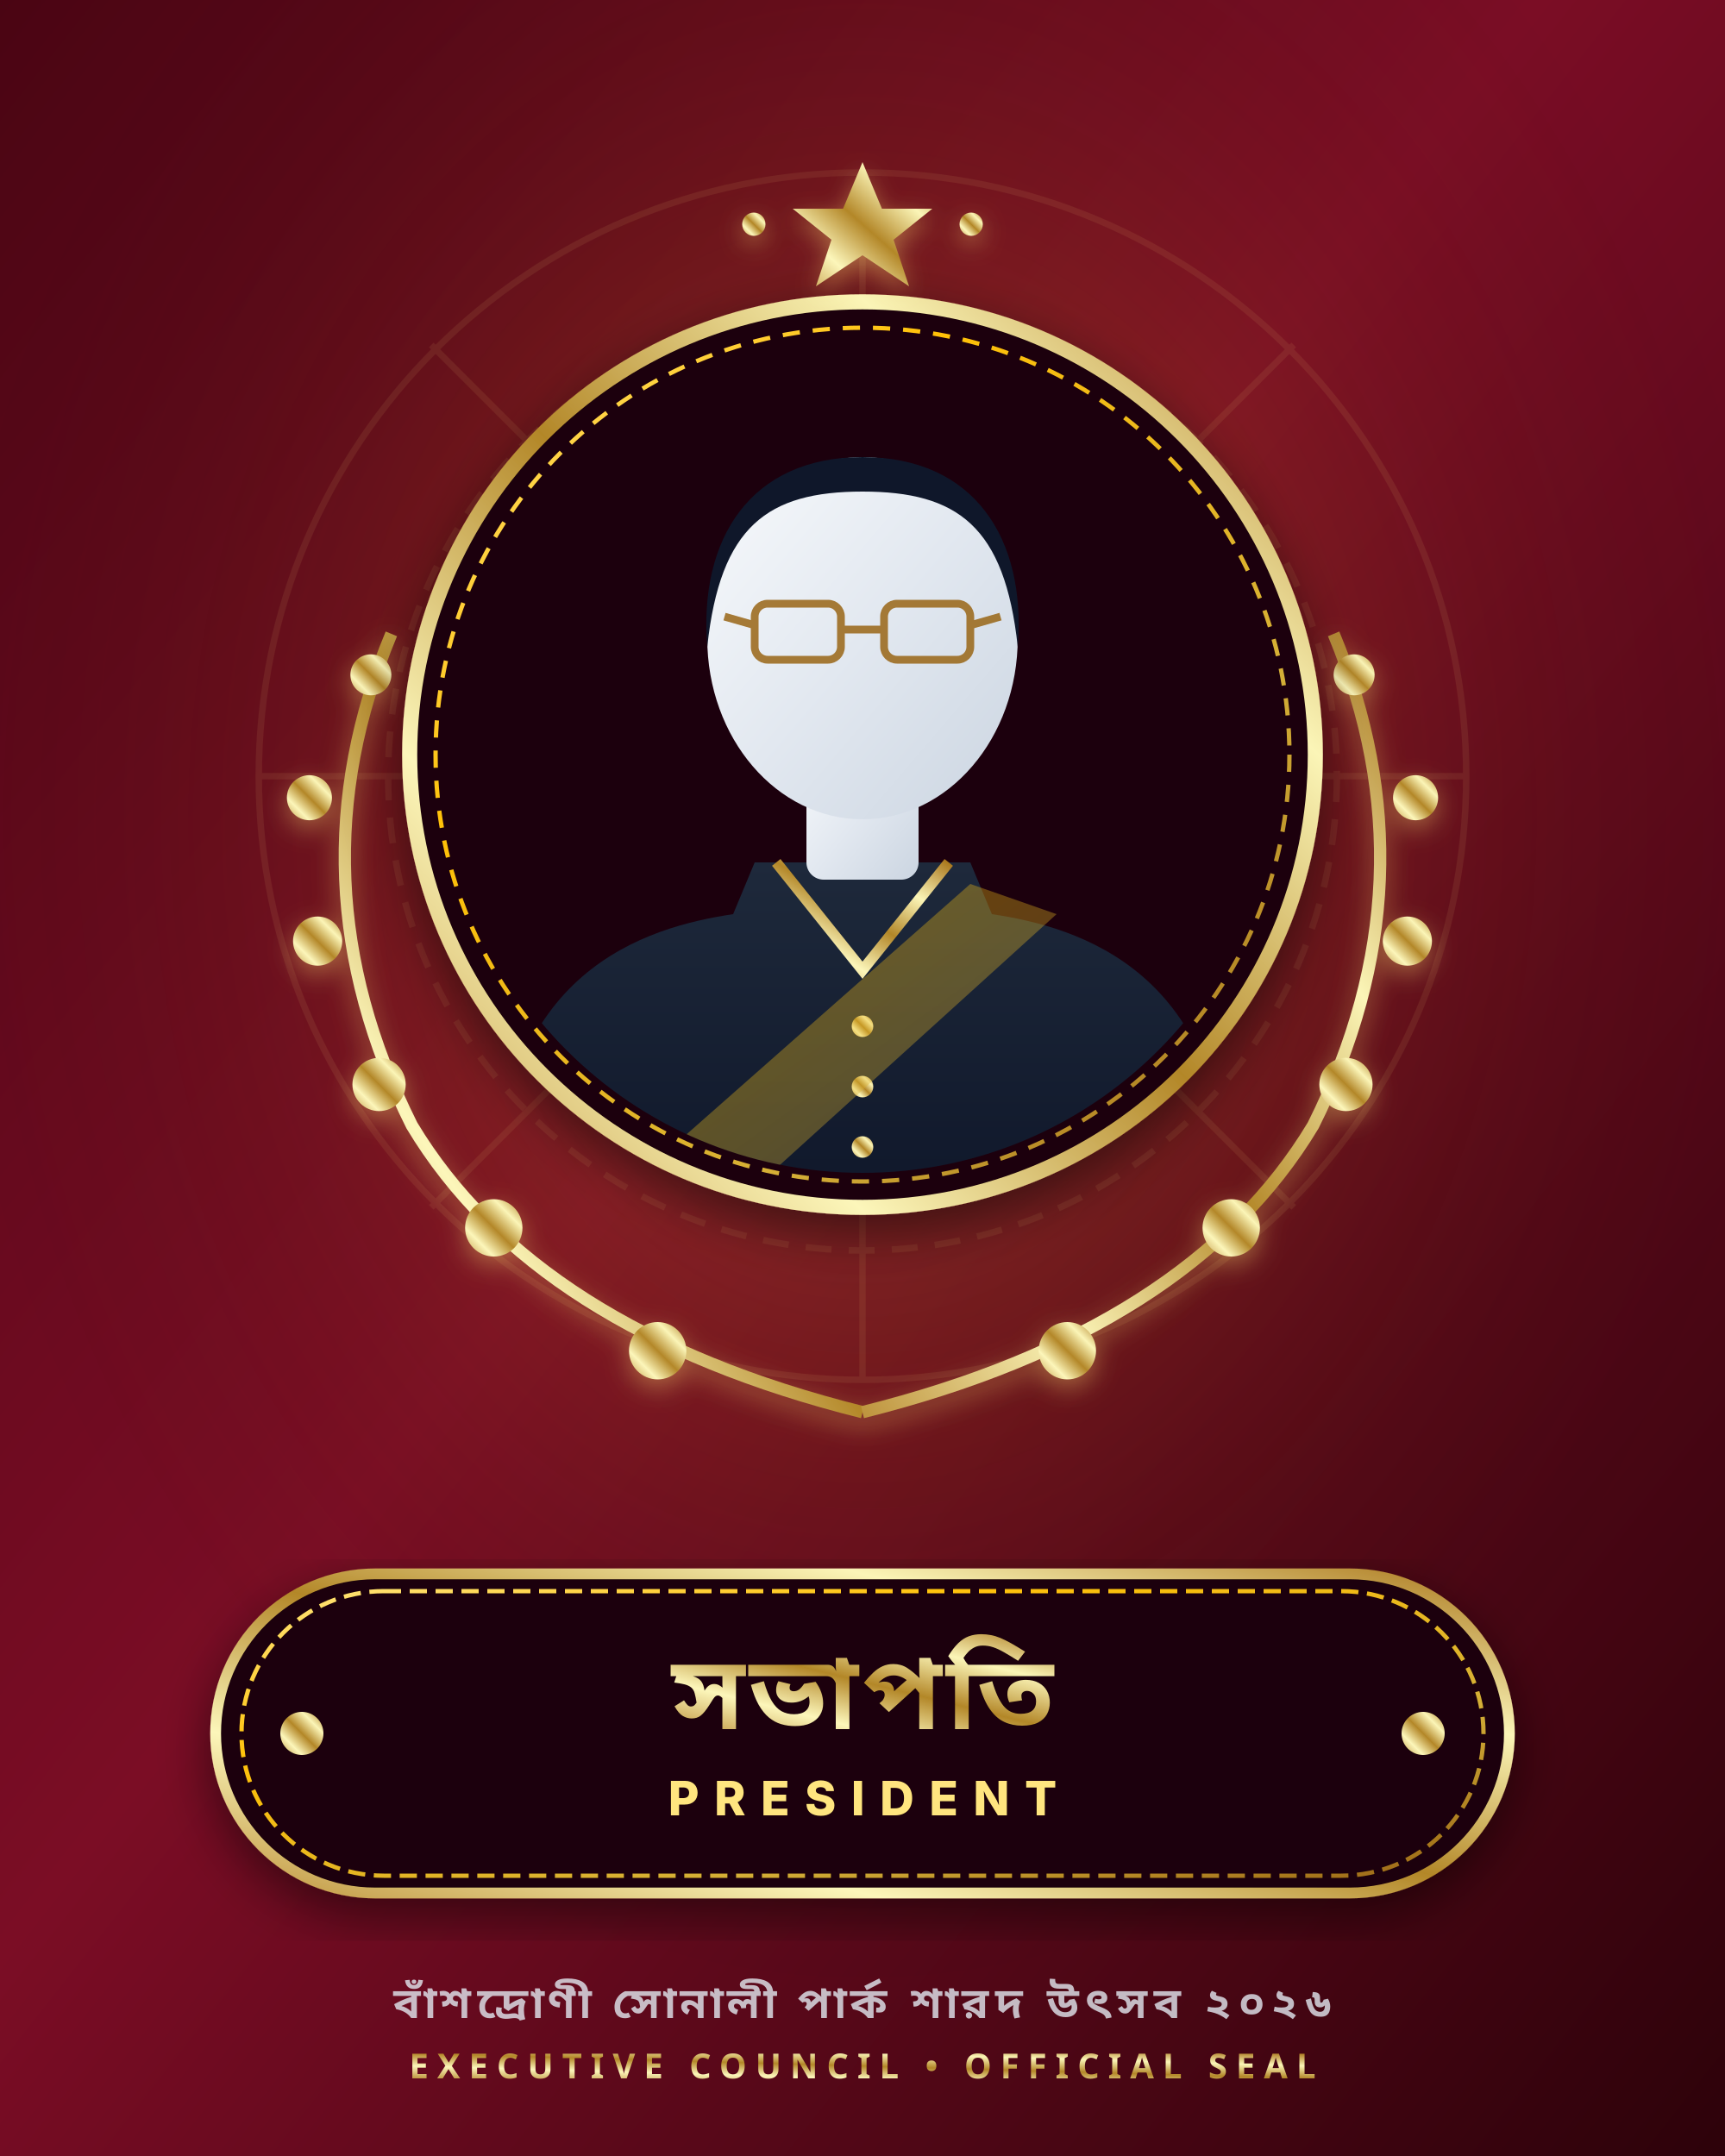
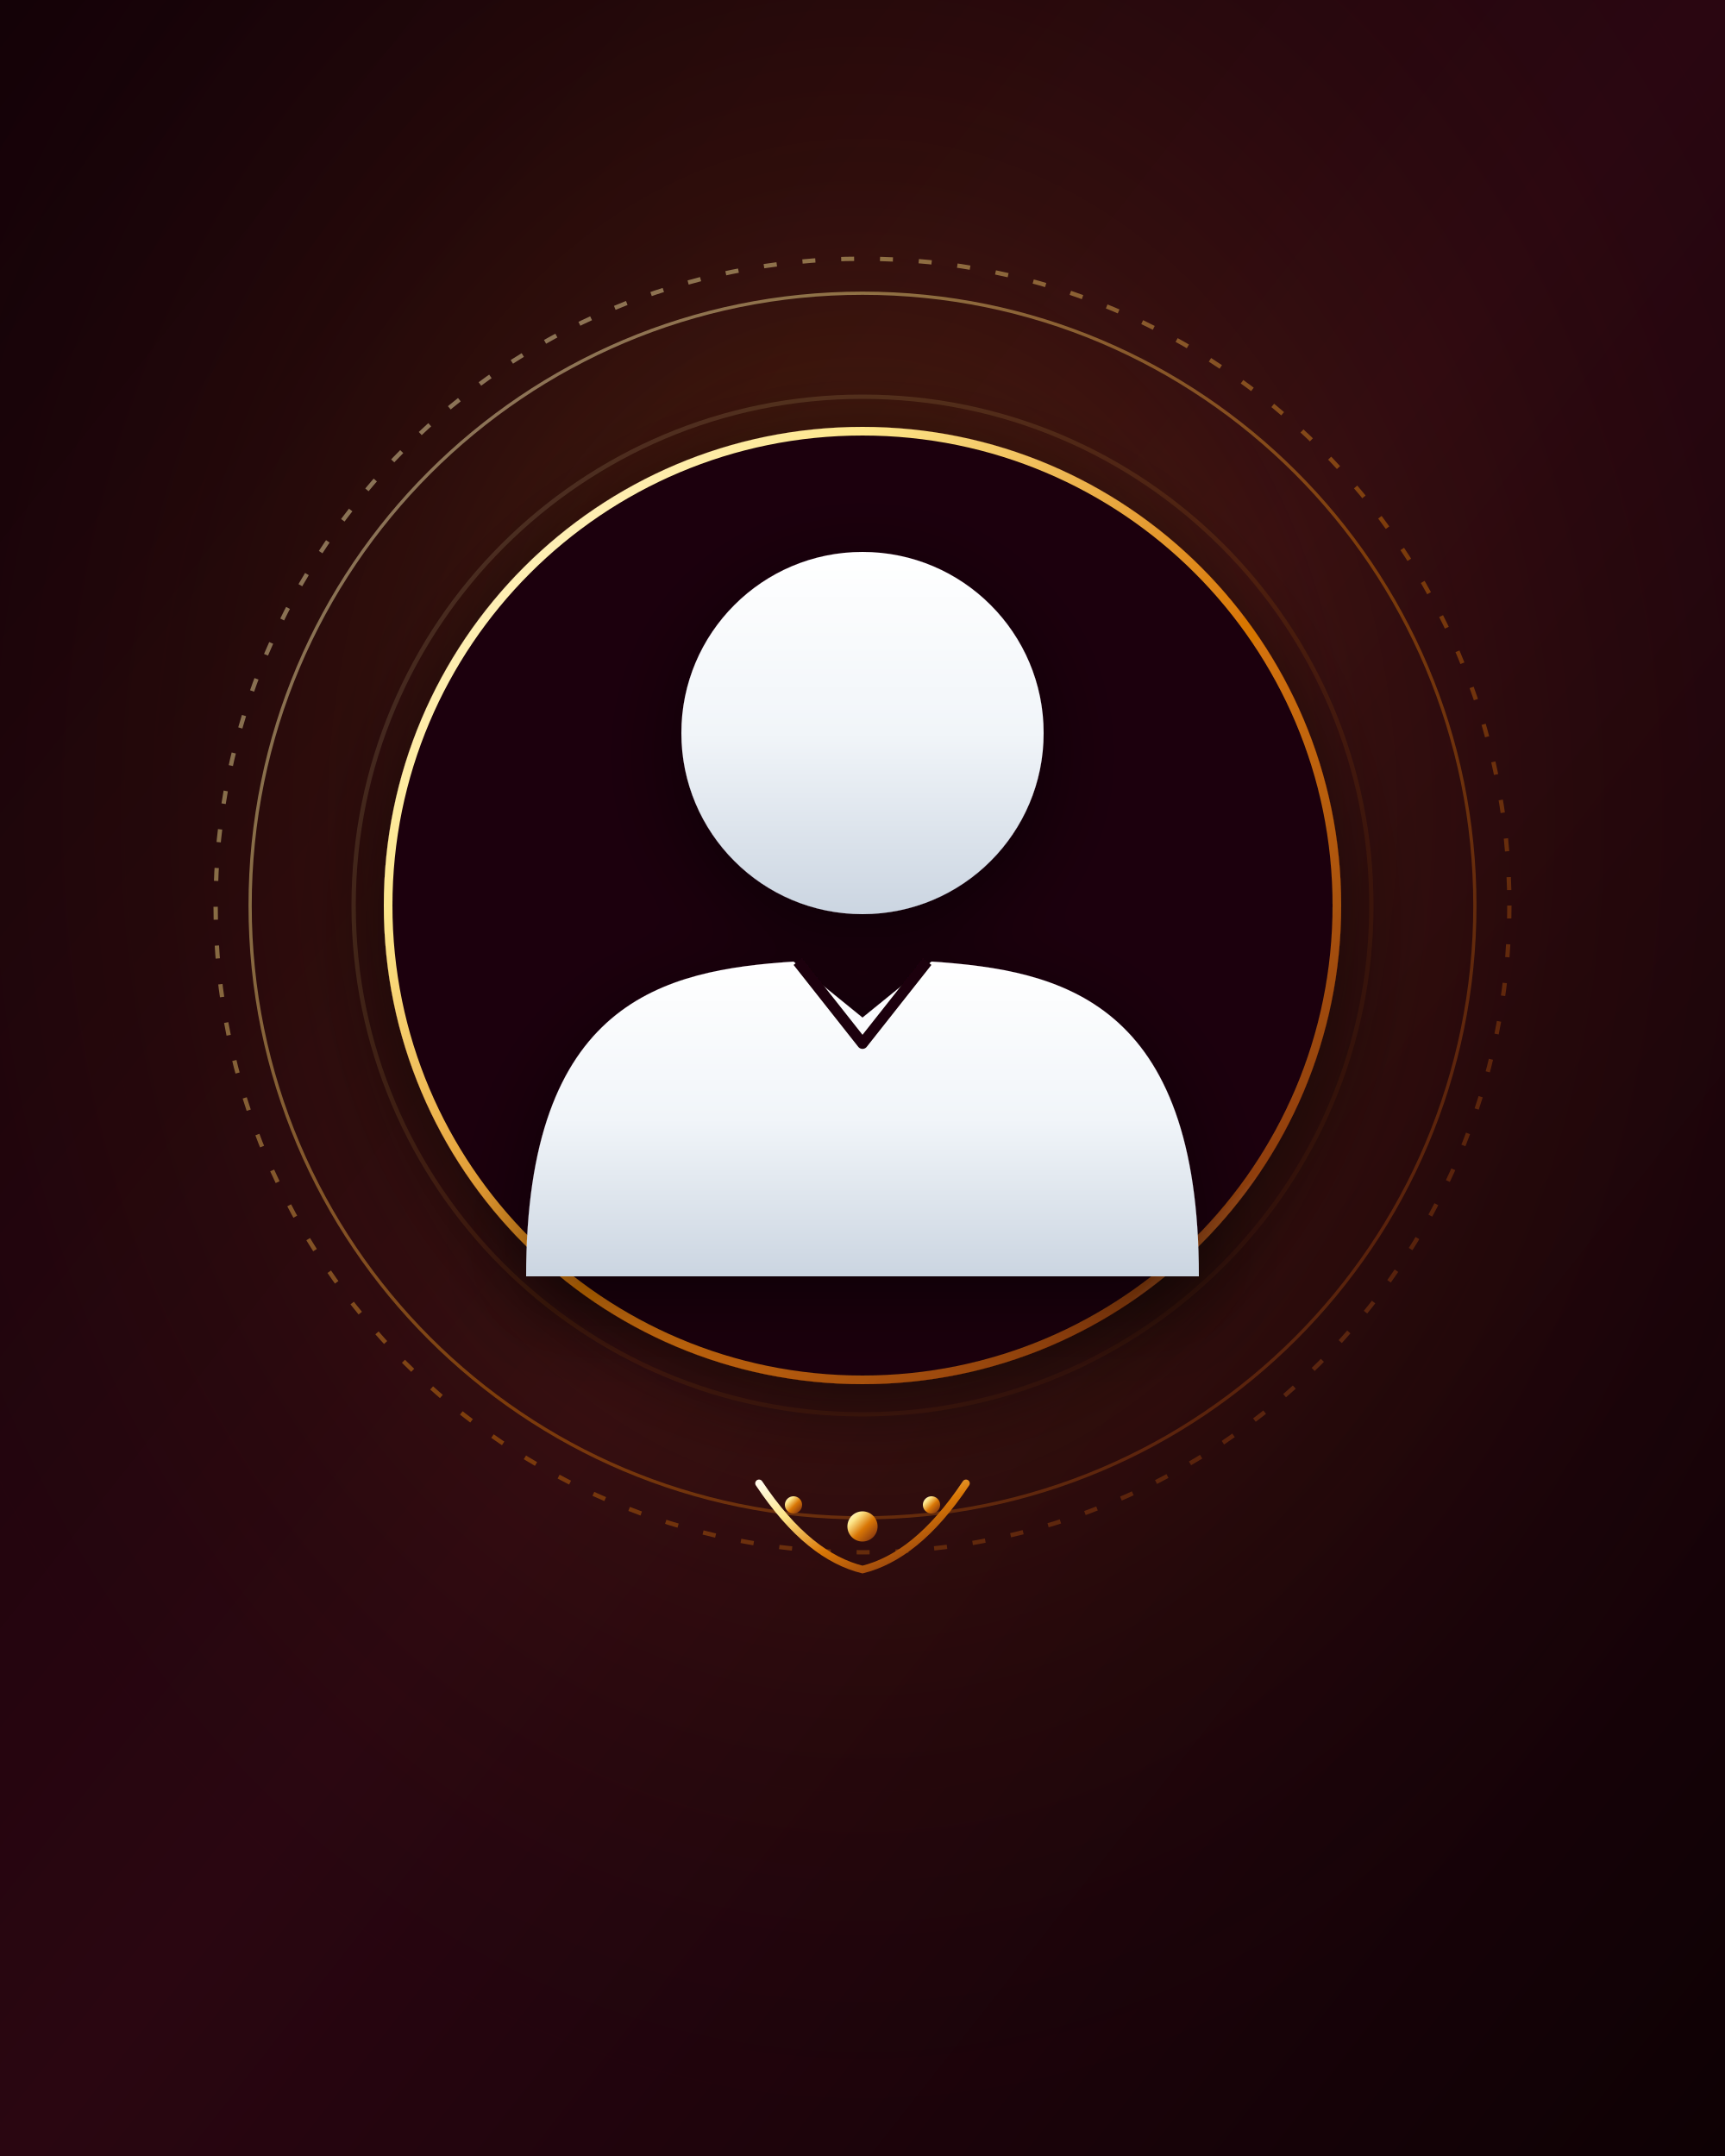
<svg xmlns="http://www.w3.org/2000/svg" viewBox="0 0 400 500" width="400" height="500">
  <defs>
-     <linearGradient id="bgGrad" x1="0%" y1="0%" x2="100%" y2="100%">
-       <stop offset="0%" stop-color="#4A0513" />
-       <stop offset="45%" stop-color="#7B0D25" />
-       <stop offset="100%" stop-color="#2D020A" />
+     <linearGradient id="presBg" x1="0%" y1="0%" x2="100%" y2="100%">
+       <stop offset="0%" stop-color="#140207" />
+       <stop offset="50%" stop-color="#2a0611" />
+       <stop offset="100%" stop-color="#0e0104" />
    </linearGradient>
-     <radialGradient id="spotlight" cx="50%" cy="38%" r="55%">
-       <stop offset="0%" stop-color="#FFDF73" stop-opacity="0.25" />
-       <stop offset="50%" stop-color="#B8860B" stop-opacity="0.1" />
+     <radialGradient id="presSpotlight" cx="50%" cy="38%" r="65%">
+       <stop offset="0%" stop-color="#f59e0b" stop-opacity="0.25" />
+       <stop offset="45%" stop-color="#d97706" stop-opacity="0.08" />
      <stop offset="100%" stop-color="#000000" stop-opacity="0" />
    </radialGradient>
-     <linearGradient id="goldBase" x1="0%" y1="0%" x2="100%" y2="100%">
-       <stop offset="0%" stop-color="#FFE57F" />
-       <stop offset="30%" stop-color="#FFC107" />
-       <stop offset="70%" stop-color="#D4AF37" />
-       <stop offset="100%" stop-color="#996515" />
+     <linearGradient id="presGold" x1="0%" y1="0%" x2="100%" y2="100%">
+       <stop offset="0%" stop-color="#fffbeb" />
+       <stop offset="25%" stop-color="#fde68a" />
+       <stop offset="55%" stop-color="#d97706" />
+       <stop offset="85%" stop-color="#92400e" />
+       <stop offset="100%" stop-color="#fef3c7" />
    </linearGradient>
-     <linearGradient id="goldLight" x1="0%" y1="100%" x2="100%" y2="0%">
-       <stop offset="0%" stop-color="#BF953F" />
-       <stop offset="25%" stop-color="#FCF6BA" />
-       <stop offset="50%" stop-color="#B38728" />
-       <stop offset="75%" stop-color="#FBF5B7" />
-       <stop offset="100%" stop-color="#AA771C" />
+     <linearGradient id="presSilhouette" x1="0%" y1="0%" x2="0%" y2="100%">
+       <stop offset="0%" stop-color="#ffffff" />
+       <stop offset="50%" stop-color="#f1f5f9" />
+       <stop offset="100%" stop-color="#cbd5e1" />
    </linearGradient>
-     <linearGradient id="silhouetteGrad" x1="0%" y1="0%" x2="100%" y2="100%">
-       <stop offset="0%" stop-color="#F8FAFC" />
-       <stop offset="50%" stop-color="#E2E8F0" />
-       <stop offset="100%" stop-color="#CBD5E1" />
-     </linearGradient>
-     <linearGradient id="suitGrad" x1="0%" y1="0%" x2="0%" y2="100%">
-       <stop offset="0%" stop-color="#1E293B" />
-       <stop offset="100%" stop-color="#0F172A" />
-     </linearGradient>
-     <filter id="goldGlow" x="-20%" y="-20%" width="140%" height="140%">
-       <feDropShadow dx="0" dy="2" stdDeviation="3" flood-color="#FFDF73" flood-opacity="0.4" />
-     </filter>
-     <filter id="cardShadow" x="-10%" y="-10%" width="120%" height="125%">
-       <feDropShadow dx="0" dy="4" stdDeviation="6" flood-color="#000000" flood-opacity="0.5" />
+     <filter id="presShadow" x="-20%" y="-20%" width="140%" height="140%">
+       <feDropShadow dx="0" dy="5" stdDeviation="10" flood-color="#000000" flood-opacity="0.55" />
    </filter>
  </defs>
-   <rect width="400" height="500" fill="url(#bgGrad)" />
-   <rect width="400" height="500" fill="url(#spotlight)" />
-   <g opacity="0.08" stroke="#FFE57F" stroke-width="1.5" fill="none">
-     <circle cx="200" cy="180" r="140" />
-     <circle cx="200" cy="180" r="110" stroke-dasharray="6,4" />
-     <circle cx="200" cy="180" r="80" />
-     <path d="M 200,40 L 200,320 M 60,180 L 340,180 M 100,80 L 300,280 M 100,280 L 300,80" />
+   <rect width="400" height="500" fill="url(#presBg)" />
+   <rect width="400" height="500" fill="url(#presSpotlight)" />
+   <g opacity="0.45" stroke="url(#presGold)" stroke-width="1" fill="none">
+     <circle cx="200" cy="210" r="150" stroke-dasharray="3,6" />
+     <circle cx="200" cy="210" r="142" stroke-width="0.75" />
+     <circle cx="200" cy="210" r="118" stroke-opacity="0.3" />
  </g>
-   <g transform="translate(200, 185) scale(0.95)" filter="url(#goldGlow)">
-     <path d="M -115,-40 Q -140,20 -110,80 Q -80,130 0,150" fill="none" stroke="url(#goldLight)" stroke-width="3" />
-     <circle cx="-120" cy="-30" r="5" fill="url(#goldLight)" />
-     <circle cx="-135" cy="0" r="5.5" fill="url(#goldLight)" />
-     <circle cx="-133" cy="35" r="6" fill="url(#goldLight)" />
-     <circle cx="-118" cy="70" r="6.5" fill="url(#goldLight)" />
-     <circle cx="-90" cy="105" r="7" fill="url(#goldLight)" />
-     <circle cx="-50" cy="135" r="7" fill="url(#goldLight)" />
-     <path d="M 115,-40 Q 140,20 110,80 Q 80,130 0,150" fill="none" stroke="url(#goldLight)" stroke-width="3" />
-     <circle cx="120" cy="-30" r="5" fill="url(#goldLight)" />
-     <circle cx="135" cy="0" r="5.5" fill="url(#goldLight)" />
-     <circle cx="133" cy="35" r="6" fill="url(#goldLight)" />
-     <circle cx="118" cy="70" r="6.5" fill="url(#goldLight)" />
-     <circle cx="90" cy="105" r="7" fill="url(#goldLight)" />
-     <circle cx="50" cy="135" r="7" fill="url(#goldLight)" />
+   <circle cx="200" cy="210" r="110" fill="#1b040a" stroke="url(#presGold)" stroke-width="2" filter="url(#presShadow)" />
+   <g filter="url(#presShadow)">
+     <circle cx="200" cy="170" r="42" fill="url(#presSilhouette)" />
+     <path d="M 122 296 C 122 232, 154 225, 184 223 L 200 236 L 216 223 C 246 225, 278 232, 278 296 Z" fill="url(#presSilhouette)" />
+     <path d="M 185 223 L 200 242 L 215 223" stroke="#1b040a" stroke-width="2.5" fill="none" stroke-linejoin="round" />
  </g>
-   <circle cx="200" cy="175" r="105" fill="#1A0207" stroke="url(#goldLight)" stroke-width="3.5" filter="url(#cardShadow)" />
-   <circle cx="200" cy="175" r="99" fill="none" stroke="url(#goldBase)" stroke-width="1" stroke-dasharray="4,3" />
-   <g id="executiveSilhouette">
-     <clipPath id="medallionClip">
-       <circle cx="200" cy="175" r="97" />
-     </clipPath>
-     <g clip-path="url(#medallionClip)">
-       <path d="M 115,280 C 115,225 150,215 170,212 L 175,200 L 225,200 L 230,212 C 250,215 285,225 285,280 Z" fill="url(#suitGrad)" />
-       <path d="M 180,200 L 200,225 L 220,200" fill="none" stroke="url(#goldLight)" stroke-width="2.5" />
-       <line x1="200" y1="225" x2="200" y2="280" stroke="url(#goldLight)" stroke-width="2" />
-       <circle cx="200" cy="238" r="2.5" fill="url(#goldLight)" />
-       <circle cx="200" cy="252" r="2.5" fill="url(#goldLight)" />
-       <circle cx="200" cy="266" r="2.5" fill="url(#goldLight)" />
-       <path d="M 140,280 L 225,205 L 245,212 L 170,280 Z" fill="url(#goldBase)" opacity="0.35" />
-       <rect x="187" y="172" width="26" height="32" rx="4" fill="url(#silhouetteGrad)" />
-       <ellipse cx="200" cy="148" rx="36" ry="42" fill="url(#silhouetteGrad)" />
-       <path d="M 164,150 C 162,125 174,106 200,106 C 226,106 238,125 236,150 C 233,122 222,114 200,114 C 178,114 167,122 164,150 Z" fill="#0F172A" />
-       <g stroke="#996515" stroke-width="1.8" fill="none" opacity="0.85">
-         <rect x="175" y="140" width="20" height="13" rx="3" />
-         <rect x="205" y="140" width="20" height="13" rx="3" />
-         <line x1="195" y1="146" x2="205" y2="146" />
-         <line x1="168" y1="143" x2="175" y2="145" />
-         <line x1="225" y1="145" x2="232" y2="143" />
-       </g>
-     </g>
-   </g>
-   <g transform="translate(200, 52) scale(0.9)" filter="url(#goldGlow)">
-     <polygon points="0,-16 5,-4 18,-4 8,4 12,16 0,8 -12,16 -8,4 -18,-4 -5,-4" fill="url(#goldLight)" />
-     <circle cx="-28" cy="0" r="3" fill="url(#goldLight)" />
-     <circle cx="28" cy="0" r="3" fill="url(#goldLight)" />
-   </g>
-   <g transform="translate(200, 365)" filter="url(#cardShadow)">
-     <rect x="-150" y="0" width="300" height="74" rx="37" fill="#1A0207" stroke="url(#goldLight)" stroke-width="2.5" />
-     <rect x="-144" y="4" width="288" height="66" rx="33" fill="none" stroke="url(#goldBase)" stroke-width="1" stroke-dasharray="4,2" />
-     <circle cx="-130" cy="37" r="5" fill="url(#goldLight)" />
-     <circle cx="130" cy="37" r="5" fill="url(#goldLight)" />
-     <text x="0" y="36" font-family="'Noto Sans Bengali', 'Hind Siliguri', 'Mukti', sans-serif" font-size="24" font-weight="900" fill="url(#goldLight)" text-anchor="middle" letter-spacing="1">
-       সভাপতি
-     </text>
-     <text x="0" y="56" font-family="system-ui, -apple-system, sans-serif" font-size="11" font-weight="800" fill="#FFE57F" text-anchor="middle" letter-spacing="3.5">
-       PRESIDENT
-     </text>
-   </g>
-   <g transform="translate(200, 468)">
-     <text x="0" y="0" font-family="'Noto Sans Bengali', sans-serif" font-size="10" font-weight="700" fill="#E2E8F0" text-anchor="middle" opacity="0.8" letter-spacing="1.5">
-       বাঁশদ্রোণী সোনালী পার্ক শারদ উৎসব ২০২৬
-     </text>
-     <text x="0" y="14" font-family="system-ui, sans-serif" font-size="8" font-weight="700" fill="url(#goldLight)" text-anchor="middle" letter-spacing="2">
-       EXECUTIVE COUNCIL • OFFICIAL SEAL
-     </text>
+   <g transform="translate(200, 350)">
+     <path d="M -24,-6 C -16,6 -8,12 0,14 C 8,12 16,6 24,-6" fill="none" stroke="url(#presGold)" stroke-width="1.75" stroke-linecap="round" />
+     <circle cx="0" cy="4" r="3.5" fill="url(#presGold)" />
+     <circle cx="-16" cy="-1" r="2" fill="url(#presGold)" />
+     <circle cx="16" cy="-1" r="2" fill="url(#presGold)" />
  </g>
</svg>
